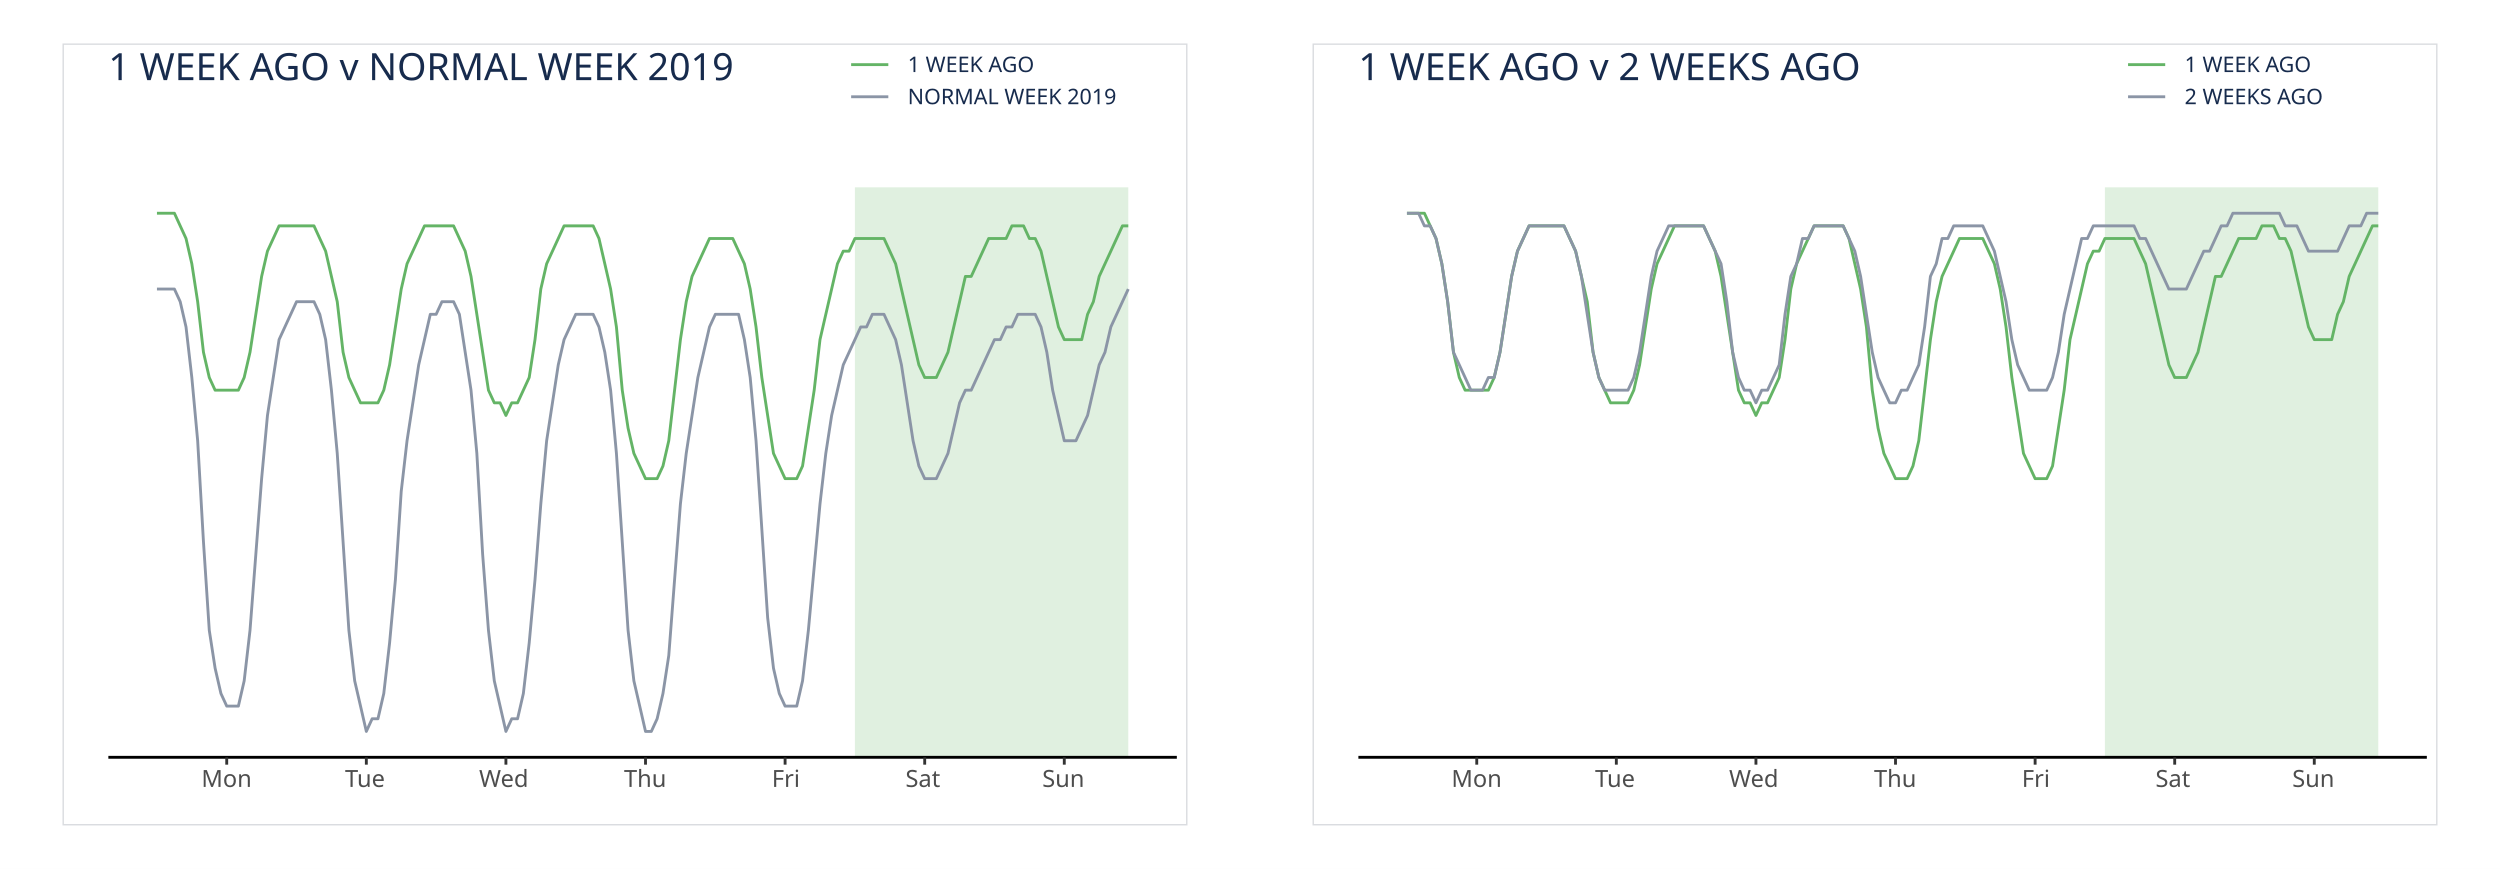
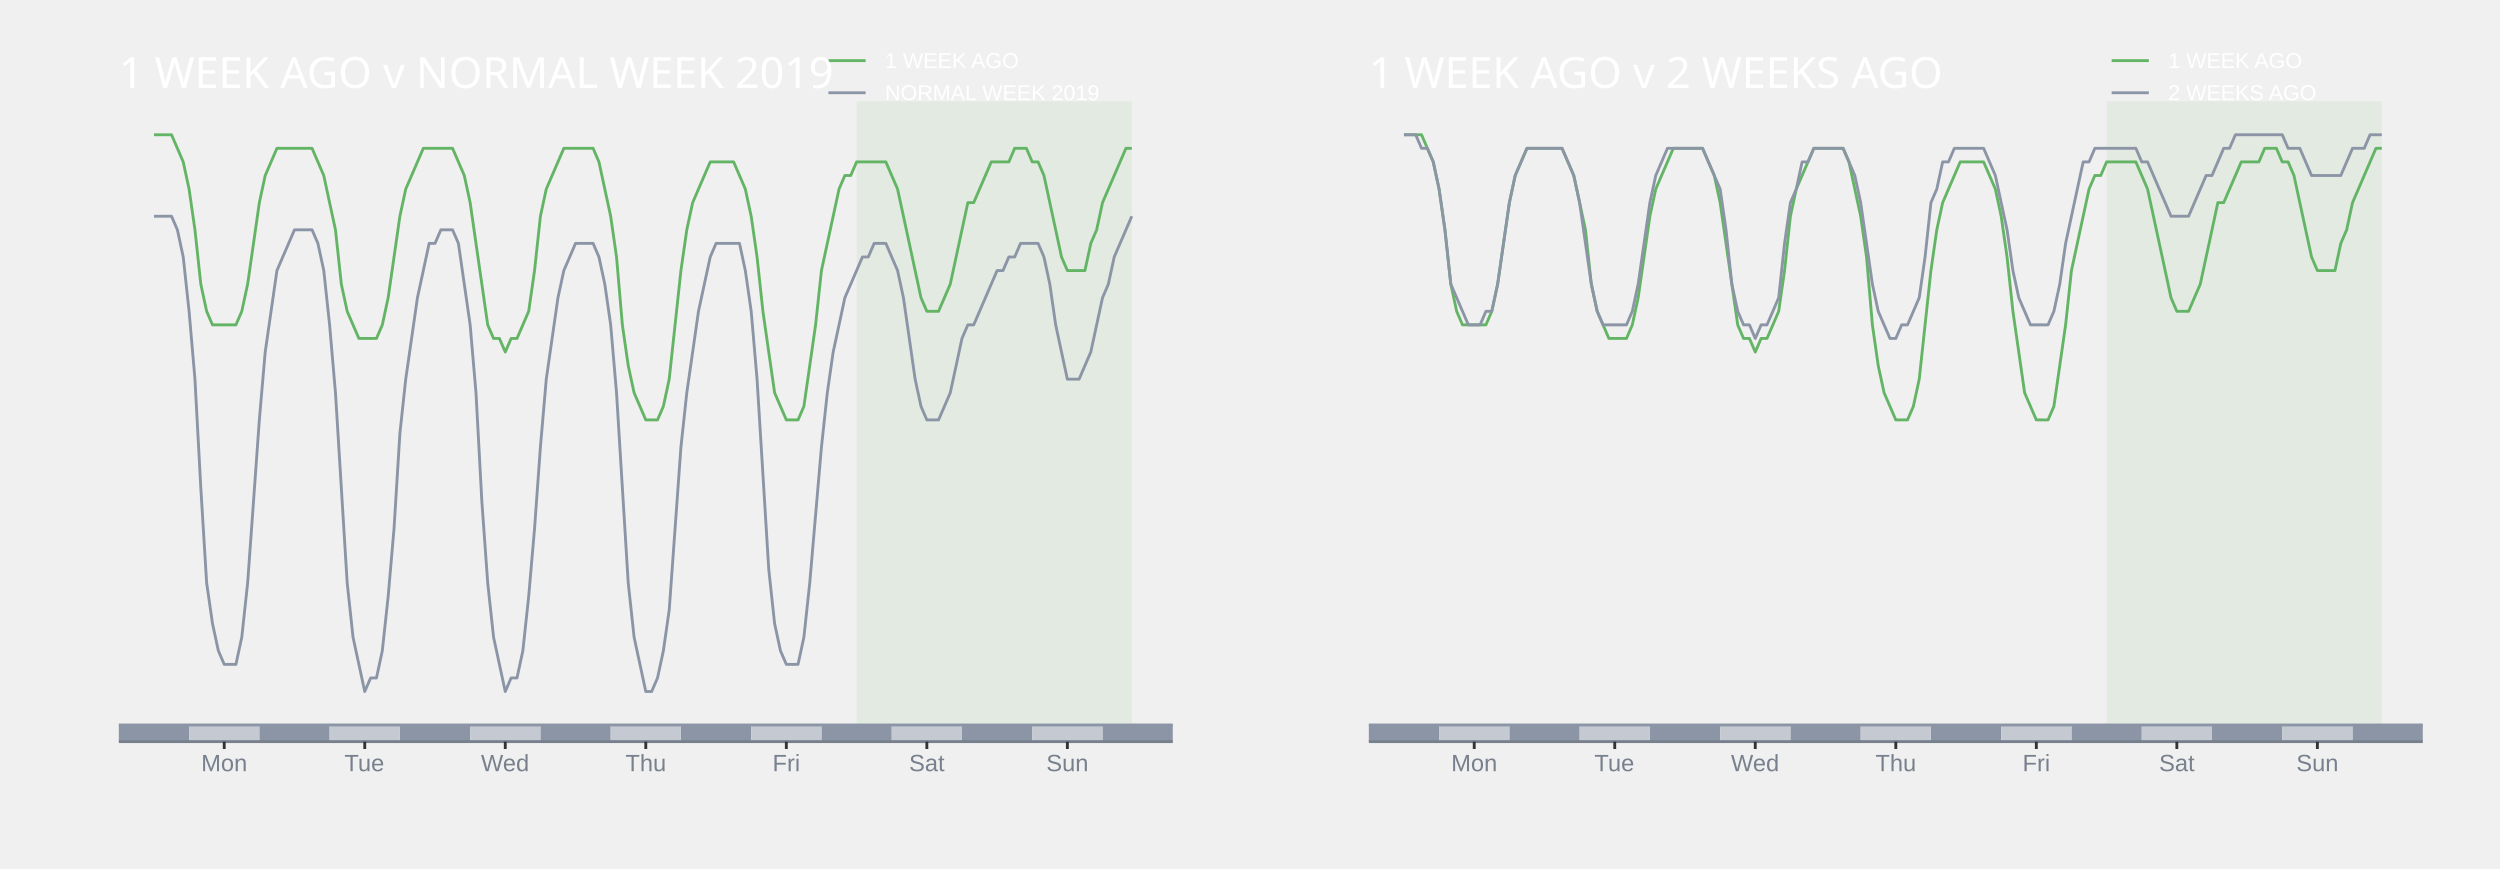
<svg xmlns="http://www.w3.org/2000/svg" viewBox="0 0 929.76 323.15">
  <defs>
    <style type="text/css">
    line, polyline, polygon, path, rect, circle {
      fill: none;
      stroke: #000000;
      stroke-linecap: round;
      stroke-linejoin: round;
      stroke-miterlimit: 10.00;
    }
  </style>
  </defs>
-   <rect width="100%" height="100%" style="stroke: none; fill: #FFFFFF;" />
+   <rect width="100%" height="100%" style="stroke: none; fill: none;" />
  <defs>
    <clipPath id="cpMjMuMjR8NDQxLjY0fDMwNi45OXwxNi4xNg==">
      <rect x="23.24" y="16.16" width="418.39" height="290.83" />
    </clipPath>
  </defs>
-   <rect x="23.24" y="16.16" width="418.39" height="290.83" style="stroke-width: 1.07; stroke: #DADCE0;" clip-path="url(#cpMjMuMjR8NDQxLjY0fDMwNi45OXwxNi4xNg==)" />
  <defs>
    <clipPath id="cpMC4wMHw5MjkuNzZ8MzIzLjE1fDAuMDA=">
      <rect x="0.00" y="0.00" width="929.76" height="323.15" />
    </clipPath>
  </defs>
  <defs>
-     <clipPath id="cpNDAuMzB8NDM3LjY3fDI4MS42NXw2OS42Ng==">
-       <rect x="40.30" y="69.66" width="397.37" height="211.99" />
+     <clipPath id="cpNDQuMTl8NDM2LjE2fDI3NS44MnwzNy42OQ==">
+       <rect x="44.19" y="37.69" width="391.97" height="238.13" />
    </clipPath>
  </defs>
-   <rect x="40.30" y="69.66" width="397.37" height="211.99" style="stroke-width: 1.07; stroke: none; fill: #FFFFFF;" clip-path="url(#cpNDAuMzB8NDM3LjY3fDI4MS42NXw2OS42Ng==)" />
-   <rect x="317.94" y="69.66" width="101.67" height="211.99" style="stroke-width: 1.07; stroke: none; stroke-linecap: square; stroke-linejoin: miter; fill: #E0F0E0;" clip-path="url(#cpNDAuMzB8NDM3LjY3fDI4MS42NXw2OS42Ng==)" />
-   <polyline points="58.37,79.30 60.53,79.30 62.69,79.30 64.86,79.30 67.02,84.00 69.18,88.70 71.34,98.10 73.51,112.20 75.67,131.00 77.83,140.40 80.00,145.11 82.16,145.11 84.32,145.11 86.49,145.11 88.65,145.11 90.81,140.40 92.98,131.00 95.14,116.90 97.30,102.80 99.47,93.40 101.63,88.70 103.79,84.00 105.95,84.00 108.12,84.00 110.28,84.00 112.44,84.00 114.61,84.00 116.77,84.00 118.93,88.70 121.10,93.40 123.26,102.80 125.42,112.20 127.59,131.00 129.75,140.40 131.91,145.11 134.08,149.81 136.24,149.81 138.40,149.81 140.56,149.81 142.73,145.11 144.89,135.70 147.05,121.60 149.22,107.50 151.38,98.10 153.54,93.40 155.71,88.70 157.87,84.00 160.03,84.00 162.20,84.00 164.36,84.00 166.52,84.00 168.69,84.00 170.85,88.70 173.01,93.40 175.17,102.80 177.34,116.90 179.50,131.00 181.66,145.11 183.83,149.81 185.99,149.81 188.15,154.51 190.32,149.81 192.48,149.81 194.64,145.11 196.81,140.40 198.97,126.30 201.13,107.50 203.30,98.10 205.46,93.40 207.62,88.70 209.78,84.00 211.95,84.00 214.11,84.00 216.27,84.00 218.44,84.00 220.60,84.00 222.76,88.70 224.93,98.10 227.09,107.50 229.25,121.60 231.42,145.11 233.58,159.21 235.74,168.61 237.91,173.31 240.07,178.01 242.23,178.01 244.39,178.01 246.56,173.31 248.72,163.91 250.88,145.11 253.05,126.30 255.21,112.20 257.37,102.80 259.54,98.10 261.70,93.40 263.86,88.70 266.03,88.70 268.19,88.70 270.35,88.70 272.52,88.70 274.68,93.40 276.84,98.10 279.00,107.50 281.17,121.60 283.33,140.40 285.49,154.51 287.66,168.61 289.82,173.31 291.98,178.01 294.15,178.01 296.31,178.01 298.47,173.31 300.64,159.21 302.80,145.11 304.96,126.30 307.12,116.90 309.29,107.50 311.45,98.10 313.61,93.40 315.78,93.40 317.94,88.70 320.10,88.70 322.27,88.70 324.43,88.70 326.59,88.70 328.76,88.70 330.92,93.40 333.08,98.10 335.25,107.50 337.41,116.90 339.57,126.30 341.73,135.70 343.90,140.40 346.06,140.40 348.22,140.40 350.39,135.70 352.55,131.00 354.71,121.60 356.88,112.20 359.04,102.80 361.20,102.80 363.37,98.10 365.53,93.40 367.69,88.70 369.86,88.70 372.02,88.70 374.18,88.70 376.34,84.00 378.51,84.00 380.67,84.00 382.83,88.70 385.00,88.70 387.16,93.40 389.32,102.80 391.49,112.20 393.65,121.60 395.81,126.30 397.98,126.30 400.14,126.30 402.30,126.30 404.47,116.90 406.63,112.20 408.79,102.80 410.95,98.10 413.12,93.40 415.28,88.70 417.44,84.00 419.61,84.00 " style="stroke-width: 1.07; stroke: #64B466; stroke-linecap: butt;" clip-path="url(#cpNDAuMzB8NDM3LjY3fDI4MS42NXw2OS42Ng==)" />
-   <polyline points="58.37,107.50 60.53,107.50 62.69,107.50 64.86,107.50 67.02,112.20 69.18,121.60 71.34,140.40 73.51,163.91 75.67,201.51 77.83,234.41 80.00,248.51 82.16,257.91 84.32,262.61 86.49,262.61 88.65,262.61 90.81,253.21 92.98,234.41 95.14,206.21 97.30,178.01 99.47,154.51 101.63,140.40 103.79,126.30 105.95,121.60 108.12,116.90 110.28,112.20 112.44,112.20 114.61,112.20 116.77,112.20 118.93,116.90 121.10,126.30 123.26,145.11 125.42,168.61 127.59,201.51 129.75,234.41 131.91,253.21 134.08,262.61 136.24,272.02 138.40,267.31 140.56,267.31 142.73,257.91 144.89,239.11 147.05,215.61 149.22,182.71 151.38,163.91 153.54,149.81 155.71,135.70 157.87,126.30 160.03,116.90 162.20,116.90 164.36,112.20 166.52,112.20 168.69,112.20 170.85,116.90 173.01,131.00 175.17,145.11 177.34,168.61 179.50,206.21 181.66,234.41 183.83,253.21 185.99,262.61 188.15,272.02 190.32,267.31 192.48,267.31 194.64,257.91 196.81,239.11 198.97,215.61 201.13,187.41 203.30,163.91 205.46,149.81 207.62,135.70 209.78,126.30 211.95,121.60 214.11,116.90 216.27,116.90 218.44,116.90 220.60,116.90 222.76,121.60 224.93,131.00 227.09,145.11 229.25,168.61 231.42,201.51 233.58,234.41 235.74,253.21 237.91,262.61 240.07,272.02 242.23,272.02 244.39,267.31 246.56,257.91 248.72,243.81 250.88,215.61 253.05,187.41 255.21,168.61 257.37,154.51 259.54,140.40 261.70,131.00 263.86,121.60 266.03,116.90 268.19,116.90 270.35,116.90 272.52,116.90 274.68,116.90 276.84,126.30 279.00,140.40 281.17,163.91 283.33,196.81 285.49,229.71 287.66,248.51 289.82,257.91 291.98,262.61 294.15,262.61 296.31,262.61 298.47,253.21 300.64,234.41 302.80,210.91 304.96,187.41 307.12,168.61 309.29,154.51 311.45,145.11 313.61,135.70 315.78,131.00 317.94,126.30 320.10,121.60 322.27,121.60 324.43,116.90 326.59,116.90 328.76,116.90 330.92,121.60 333.08,126.30 335.25,135.70 337.41,149.81 339.57,163.91 341.73,173.31 343.90,178.01 346.06,178.01 348.22,178.01 350.39,173.31 352.55,168.61 354.71,159.21 356.88,149.81 359.04,145.11 361.20,145.11 363.37,140.40 365.53,135.70 367.69,131.00 369.86,126.30 372.02,126.30 374.18,121.60 376.34,121.60 378.51,116.90 380.67,116.90 382.83,116.90 385.00,116.90 387.16,121.60 389.32,131.00 391.49,145.11 393.65,154.51 395.81,163.91 397.98,163.91 400.14,163.91 402.30,159.21 404.47,154.51 406.63,145.11 408.79,135.70 410.95,131.00 413.12,121.60 415.28,116.90 417.44,112.20 419.61,107.50 " style="stroke-width: 1.07; stroke: #8B95A6; stroke-linecap: butt;" clip-path="url(#cpNDAuMzB8NDM3LjY3fDI4MS42NXw2OS42Ng==)" />
+   <rect x="318.57" y="37.69" width="102.35" height="238.13" style="stroke-width: 1.07; stroke: none; stroke-linecap: square; stroke-linejoin: miter; fill: #64B466; fill-opacity: 0.10;" clip-path="url(#cpNDQuMTl8NDM2LjE2fDI3NS44MnwzNy42OQ==)" />
+   <rect x="44.19" y="269.61" width="26.13" height="6.21" style="stroke-width: 1.07; stroke: none; stroke-linecap: square; stroke-linejoin: miter; fill: #8B95A6;" clip-path="url(#cpNDQuMTl8NDM2LjE2fDI3NS44MnwzNy42OQ==)" />
+   <rect x="96.45" y="269.61" width="26.13" height="6.21" style="stroke-width: 1.07; stroke: none; stroke-linecap: square; stroke-linejoin: miter; fill: #8B95A6;" clip-path="url(#cpNDQuMTl8NDM2LjE2fDI3NS44MnwzNy42OQ==)" />
+   <rect x="148.72" y="269.61" width="26.13" height="6.21" style="stroke-width: 1.07; stroke: none; stroke-linecap: square; stroke-linejoin: miter; fill: #8B95A6;" clip-path="url(#cpNDQuMTl8NDM2LjE2fDI3NS44MnwzNy42OQ==)" />
+   <rect x="200.98" y="269.61" width="26.13" height="6.21" style="stroke-width: 1.07; stroke: none; stroke-linecap: square; stroke-linejoin: miter; fill: #8B95A6;" clip-path="url(#cpNDQuMTl8NDM2LjE2fDI3NS44MnwzNy42OQ==)" />
+   <rect x="253.24" y="269.61" width="26.13" height="6.21" style="stroke-width: 1.07; stroke: none; stroke-linecap: square; stroke-linejoin: miter; fill: #8B95A6;" clip-path="url(#cpNDQuMTl8NDM2LjE2fDI3NS44MnwzNy42OQ==)" />
+   <rect x="305.50" y="269.61" width="26.13" height="6.21" style="stroke-width: 1.07; stroke: none; stroke-linecap: square; stroke-linejoin: miter; fill: #8B95A6;" clip-path="url(#cpNDQuMTl8NDM2LjE2fDI3NS44MnwzNy42OQ==)" />
+   <rect x="357.76" y="269.61" width="26.13" height="6.21" style="stroke-width: 1.07; stroke: none; stroke-linecap: square; stroke-linejoin: miter; fill: #8B95A6;" clip-path="url(#cpNDQuMTl8NDM2LjE2fDI3NS44MnwzNy42OQ==)" />
+   <rect x="410.03" y="269.61" width="26.13" height="6.21" style="stroke-width: 1.07; stroke: none; stroke-linecap: square; stroke-linejoin: miter; fill: #8B95A6;" clip-path="url(#cpNDQuMTl8NDM2LjE2fDI3NS44MnwzNy42OQ==)" />
+   <rect x="70.32" y="269.61" width="26.13" height="6.21" style="stroke-width: 1.07; stroke: none; stroke-linecap: square; stroke-linejoin: miter; fill: #C5CAD2;" clip-path="url(#cpNDQuMTl8NDM2LjE2fDI3NS44MnwzNy42OQ==)" />
+   <rect x="122.58" y="269.61" width="26.13" height="6.21" style="stroke-width: 1.07; stroke: none; stroke-linecap: square; stroke-linejoin: miter; fill: #C5CAD2;" clip-path="url(#cpNDQuMTl8NDM2LjE2fDI3NS44MnwzNy42OQ==)" />
+   <rect x="174.85" y="269.61" width="26.13" height="6.21" style="stroke-width: 1.07; stroke: none; stroke-linecap: square; stroke-linejoin: miter; fill: #C5CAD2;" clip-path="url(#cpNDQuMTl8NDM2LjE2fDI3NS44MnwzNy42OQ==)" />
+   <rect x="227.11" y="269.61" width="26.13" height="6.21" style="stroke-width: 1.07; stroke: none; stroke-linecap: square; stroke-linejoin: miter; fill: #C5CAD2;" clip-path="url(#cpNDQuMTl8NDM2LjE2fDI3NS44MnwzNy42OQ==)" />
+   <rect x="279.37" y="269.61" width="26.13" height="6.21" style="stroke-width: 1.07; stroke: none; stroke-linecap: square; stroke-linejoin: miter; fill: #C5CAD2;" clip-path="url(#cpNDQuMTl8NDM2LjE2fDI3NS44MnwzNy42OQ==)" />
+   <rect x="331.63" y="269.61" width="26.13" height="6.21" style="stroke-width: 1.07; stroke: none; stroke-linecap: square; stroke-linejoin: miter; fill: #C5CAD2;" clip-path="url(#cpNDQuMTl8NDM2LjE2fDI3NS44MnwzNy42OQ==)" />
+   <rect x="383.90" y="269.61" width="26.13" height="6.21" style="stroke-width: 1.07; stroke: none; stroke-linecap: square; stroke-linejoin: miter; fill: #C5CAD2;" clip-path="url(#cpNDQuMTl8NDM2LjE2fDI3NS44MnwzNy42OQ==)" />
+   <line x1="44.19" y1="269.61" x2="436.16" y2="269.61" style="stroke-width: 1.07; stroke: #8B95A6; stroke-linecap: butt;" clip-path="url(#cpNDQuMTl8NDM2LjE2fDI3NS44MnwzNy42OQ==)" />
+   <polyline points="57.26,50.11 59.43,50.11 61.61,50.11 63.79,50.11 65.97,55.16 68.14,60.22 70.32,70.32 72.50,85.47 74.68,105.67 76.85,115.77 79.03,120.82 81.21,120.82 83.39,120.82 85.57,120.82 87.74,120.82 89.92,115.77 92.10,105.67 94.28,90.52 96.45,75.37 98.63,65.27 100.81,60.22 102.99,55.16 105.16,55.16 107.34,55.16 109.52,55.16 111.70,55.16 113.87,55.16 116.05,55.16 118.23,60.22 120.41,65.27 122.58,75.37 124.76,85.47 126.94,105.67 129.12,115.77 131.29,120.82 133.47,125.87 135.65,125.87 137.83,125.87 140.01,125.87 142.18,120.82 144.36,110.72 146.54,95.57 148.72,80.42 150.89,70.32 153.07,65.27 155.25,60.22 157.43,55.16 159.60,55.16 161.78,55.16 163.96,55.16 166.14,55.16 168.31,55.16 170.49,60.22 172.67,65.27 174.85,75.37 177.02,90.52 179.20,105.67 181.38,120.82 183.56,125.87 185.73,125.87 187.91,130.92 190.09,125.87 192.27,125.87 194.45,120.82 196.62,115.77 198.80,100.62 200.98,80.42 203.16,70.32 205.33,65.27 207.51,60.22 209.69,55.16 211.87,55.16 214.04,55.16 216.22,55.16 218.40,55.16 220.58,55.16 222.75,60.22 224.93,70.32 227.11,80.42 229.29,95.57 231.46,120.82 233.64,135.97 235.82,146.07 238.00,151.12 240.17,156.17 242.35,156.17 244.53,156.17 246.71,151.12 248.88,141.02 251.06,120.82 253.24,100.62 255.42,85.47 257.60,75.37 259.77,70.32 261.95,65.27 264.13,60.22 266.31,60.22 268.48,60.22 270.66,60.22 272.84,60.22 275.02,65.27 277.19,70.32 279.37,80.42 281.55,95.57 283.73,115.77 285.90,130.92 288.08,146.07 290.26,151.12 292.44,156.17 294.61,156.17 296.79,156.17 298.97,151.12 301.15,135.97 303.32,120.82 305.50,100.62 307.68,90.52 309.86,80.42 312.04,70.32 314.21,65.27 316.39,65.27 318.57,60.22 320.75,60.22 322.92,60.22 325.10,60.22 327.28,60.22 329.46,60.22 331.63,65.27 333.81,70.32 335.99,80.42 338.17,90.52 340.34,100.62 342.52,110.72 344.70,115.77 346.88,115.77 349.05,115.77 351.23,110.72 353.41,105.67 355.59,95.57 357.76,85.47 359.94,75.37 362.12,75.37 364.30,70.32 366.48,65.27 368.65,60.22 370.83,60.22 373.01,60.22 375.19,60.22 377.36,55.16 379.54,55.16 381.72,55.16 383.90,60.22 386.07,60.22 388.25,65.27 390.43,75.37 392.61,85.47 394.78,95.57 396.96,100.62 399.14,100.62 401.32,100.62 403.49,100.62 405.67,90.52 407.85,85.47 410.03,75.37 412.20,70.32 414.38,65.27 416.56,60.22 418.74,55.16 420.92,55.16 " style="stroke-width: 1.07; stroke: #64B466; stroke-linecap: butt;" clip-path="url(#cpNDQuMTl8NDM2LjE2fDI3NS44MnwzNy42OQ==)" />
+   <polyline points="57.26,80.42 59.43,80.42 61.61,80.42 63.79,80.42 65.97,85.47 68.14,95.57 70.32,115.77 72.50,141.02 74.68,181.43 76.85,216.78 79.03,231.93 81.21,242.03 83.39,247.08 85.57,247.08 87.74,247.08 89.92,236.98 92.10,216.78 94.28,186.48 96.45,156.17 98.63,130.92 100.81,115.77 102.99,100.62 105.16,95.57 107.34,90.52 109.52,85.47 111.70,85.47 113.87,85.47 116.05,85.47 118.23,90.52 120.41,100.62 122.58,120.82 124.76,146.07 126.94,181.43 129.12,216.78 131.29,236.98 133.47,247.08 135.65,257.18 137.83,252.13 140.01,252.13 142.18,242.03 144.36,221.83 146.54,196.58 148.72,161.22 150.89,141.02 153.07,125.87 155.25,110.72 157.43,100.62 159.60,90.52 161.78,90.52 163.96,85.47 166.14,85.47 168.31,85.47 170.49,90.52 172.67,105.67 174.85,120.82 177.02,146.07 179.20,186.48 181.38,216.78 183.56,236.98 185.73,247.08 187.91,257.18 190.09,252.13 192.27,252.13 194.45,242.03 196.62,221.83 198.80,196.58 200.98,166.27 203.16,141.02 205.33,125.87 207.51,110.72 209.69,100.62 211.87,95.57 214.04,90.52 216.22,90.52 218.40,90.52 220.58,90.52 222.75,95.57 224.93,105.67 227.11,120.82 229.29,146.07 231.46,181.43 233.64,216.78 235.82,236.98 238.00,247.08 240.17,257.18 242.35,257.18 244.53,252.13 246.71,242.03 248.88,226.88 251.06,196.58 253.24,166.27 255.42,146.07 257.60,130.92 259.77,115.77 261.95,105.67 264.13,95.57 266.31,90.52 268.48,90.52 270.66,90.52 272.84,90.52 275.02,90.52 277.19,100.62 279.37,115.77 281.55,141.02 283.73,176.38 285.90,211.73 288.08,231.93 290.26,242.03 292.44,247.08 294.61,247.08 296.79,247.08 298.97,236.98 301.15,216.78 303.32,191.53 305.50,166.27 307.68,146.07 309.86,130.92 312.04,120.82 314.21,110.72 316.39,105.67 318.57,100.62 320.75,95.57 322.92,95.57 325.10,90.52 327.28,90.52 329.46,90.52 331.63,95.57 333.81,100.62 335.99,110.72 338.17,125.87 340.34,141.02 342.52,151.12 344.70,156.17 346.88,156.17 349.05,156.17 351.23,151.12 353.41,146.07 355.59,135.97 357.76,125.87 359.94,120.82 362.12,120.82 364.30,115.77 366.48,110.72 368.65,105.67 370.83,100.62 373.01,100.62 375.19,95.57 377.36,95.57 379.54,90.52 381.72,90.52 383.90,90.52 386.07,90.52 388.25,95.57 390.43,105.67 392.61,120.82 394.78,130.92 396.96,141.02 399.14,141.02 401.32,141.02 403.49,135.97 405.67,130.92 407.85,120.82 410.03,110.72 412.20,105.67 414.38,95.57 416.56,90.52 418.74,85.47 420.92,80.42 " style="stroke-width: 1.07; stroke: #8B95A6; stroke-linecap: butt;" clip-path="url(#cpNDQuMTl8NDM2LjE2fDI3NS44MnwzNy42OQ==)" />
  <defs>
    <clipPath id="cpMC4wMHw5MjkuNzZ8MzIzLjE1fDAuMDA=">
      <rect x="0.00" y="0.00" width="929.76" height="323.15" />
    </clipPath>
  </defs>
-   <polyline points="40.30,281.65 437.67,281.65 " style="stroke-width: 1.07; stroke-linecap: butt;" clip-path="url(#cpMC4wMHw5MjkuNzZ8MzIzLjE1fDAuMDA=)" />
-   <polyline points="84.32,284.39 84.32,281.65 " style="stroke-width: 1.07; stroke: #333333; stroke-linecap: butt;" clip-path="url(#cpMC4wMHw5MjkuNzZ8MzIzLjE1fDAuMDA=)" />
-   <polyline points="136.24,284.39 136.24,281.65 " style="stroke-width: 1.07; stroke: #333333; stroke-linecap: butt;" clip-path="url(#cpMC4wMHw5MjkuNzZ8MzIzLjE1fDAuMDA=)" />
-   <polyline points="188.15,284.39 188.15,281.65 " style="stroke-width: 1.07; stroke: #333333; stroke-linecap: butt;" clip-path="url(#cpMC4wMHw5MjkuNzZ8MzIzLjE1fDAuMDA=)" />
-   <polyline points="240.07,284.39 240.07,281.65 " style="stroke-width: 1.07; stroke: #333333; stroke-linecap: butt;" clip-path="url(#cpMC4wMHw5MjkuNzZ8MzIzLjE1fDAuMDA=)" />
-   <polyline points="291.98,284.39 291.98,281.65 " style="stroke-width: 1.07; stroke: #333333; stroke-linecap: butt;" clip-path="url(#cpMC4wMHw5MjkuNzZ8MzIzLjE1fDAuMDA=)" />
-   <polyline points="343.90,284.39 343.90,281.65 " style="stroke-width: 1.07; stroke: #333333; stroke-linecap: butt;" clip-path="url(#cpMC4wMHw5MjkuNzZ8MzIzLjE1fDAuMDA=)" />
-   <polyline points="395.81,284.39 395.81,281.65 " style="stroke-width: 1.07; stroke: #333333; stroke-linecap: butt;" clip-path="url(#cpMC4wMHw5MjkuNzZ8MzIzLjE1fDAuMDA=)" />
+   <polyline points="44.19,275.82 436.16,275.82 " style="stroke-width: 1.07; stroke: #77808C; stroke-linecap: butt;" clip-path="url(#cpMC4wMHw5MjkuNzZ8MzIzLjE1fDAuMDA=)" />
+   <polyline points="83.39,278.56 83.39,275.82 " style="stroke-width: 1.07; stroke: #333333; stroke-linecap: butt;" clip-path="url(#cpMC4wMHw5MjkuNzZ8MzIzLjE1fDAuMDA=)" />
+   <polyline points="135.65,278.56 135.65,275.82 " style="stroke-width: 1.07; stroke: #333333; stroke-linecap: butt;" clip-path="url(#cpMC4wMHw5MjkuNzZ8MzIzLjE1fDAuMDA=)" />
+   <polyline points="187.91,278.56 187.91,275.82 " style="stroke-width: 1.07; stroke: #333333; stroke-linecap: butt;" clip-path="url(#cpMC4wMHw5MjkuNzZ8MzIzLjE1fDAuMDA=)" />
+   <polyline points="240.17,278.56 240.17,275.82 " style="stroke-width: 1.07; stroke: #333333; stroke-linecap: butt;" clip-path="url(#cpMC4wMHw5MjkuNzZ8MzIzLjE1fDAuMDA=)" />
+   <polyline points="292.44,278.56 292.44,275.82 " style="stroke-width: 1.07; stroke: #333333; stroke-linecap: butt;" clip-path="url(#cpMC4wMHw5MjkuNzZ8MzIzLjE1fDAuMDA=)" />
+   <polyline points="344.70,278.56 344.70,275.82 " style="stroke-width: 1.07; stroke: #333333; stroke-linecap: butt;" clip-path="url(#cpMC4wMHw5MjkuNzZ8MzIzLjE1fDAuMDA=)" />
+   <polyline points="396.96,278.56 396.96,275.82 " style="stroke-width: 1.07; stroke: #333333; stroke-linecap: butt;" clip-path="url(#cpMC4wMHw5MjkuNzZ8MzIzLjE1fDAuMDA=)" />
  <g clip-path="url(#cpMC4wMHw5MjkuNzZ8MzIzLjE1fDAuMDA=)">
-     <text x="74.90" y="292.67" style="font-size: 8.80px; fill: #4D4D4D; font-family: Poppins;" textLength="18.84px" lengthAdjust="spacingAndGlyphs">Mon</text>
+     <text x="74.83" y="286.81" style="font-size: 8.80px; fill: #77808C; font-family: Arimo;" textLength="17.12px" lengthAdjust="spacingAndGlyphs">Mon</text>
  </g>
  <g clip-path="url(#cpMC4wMHw5MjkuNzZ8MzIzLjE1fDAuMDA=)">
-     <text x="128.31" y="292.67" style="font-size: 8.80px; fill: #4D4D4D; font-family: Poppins;" textLength="15.85px" lengthAdjust="spacingAndGlyphs">Tue</text>
+     <text x="128.07" y="286.81" style="font-size: 8.80px; fill: #77808C; font-family: Arimo;" textLength="15.16px" lengthAdjust="spacingAndGlyphs">Tue</text>
  </g>
  <g clip-path="url(#cpMC4wMHw5MjkuNzZ8MzIzLjE1fDAuMDA=)">
-     <text x="178.16" y="292.67" style="font-size: 8.80px; fill: #4D4D4D; font-family: Poppins;" textLength="19.99px" lengthAdjust="spacingAndGlyphs">Wed</text>
+     <text x="178.87" y="286.81" style="font-size: 8.80px; fill: #77808C; font-family: Arimo;" textLength="18.09px" lengthAdjust="spacingAndGlyphs">Wed</text>
  </g>
  <g clip-path="url(#cpMC4wMHw5MjkuNzZ8MzIzLjE1fDAuMDA=)">
-     <text x="232.06" y="292.67" style="font-size: 8.80px; fill: #4D4D4D; font-family: Poppins;" textLength="16.02px" lengthAdjust="spacingAndGlyphs">Thu</text>
+     <text x="232.59" y="286.81" style="font-size: 8.80px; fill: #77808C; font-family: Arimo;" textLength="15.16px" lengthAdjust="spacingAndGlyphs">Thu</text>
  </g>
  <g clip-path="url(#cpMC4wMHw5MjkuNzZ8MzIzLjE1fDAuMDA=)">
-     <text x="287.04" y="292.67" style="font-size: 8.80px; fill: #4D4D4D; font-family: Poppins;" textLength="9.88px" lengthAdjust="spacingAndGlyphs">Fri</text>
+     <text x="287.31" y="286.81" style="font-size: 8.80px; fill: #77808C; font-family: Arimo;" textLength="10.26px" lengthAdjust="spacingAndGlyphs">Fri</text>
  </g>
  <g clip-path="url(#cpMC4wMHw5MjkuNzZ8MzIzLjE1fDAuMDA=)">
-     <text x="336.74" y="292.67" style="font-size: 8.80px; fill: #4D4D4D; font-family: Poppins;" textLength="14.32px" lengthAdjust="spacingAndGlyphs">Sat</text>
+     <text x="338.09" y="286.81" style="font-size: 8.80px; fill: #77808C; font-family: Arimo;" textLength="13.21px" lengthAdjust="spacingAndGlyphs">Sat</text>
  </g>
  <g clip-path="url(#cpMC4wMHw5MjkuNzZ8MzIzLjE1fDAuMDA=)">
-     <text x="387.60" y="292.67" style="font-size: 8.80px; fill: #4D4D4D; font-family: Poppins;" textLength="16.43px" lengthAdjust="spacingAndGlyphs">Sun</text>
+     <text x="389.13" y="286.81" style="font-size: 8.80px; fill: #77808C; font-family: Arimo;" textLength="15.66px" lengthAdjust="spacingAndGlyphs">Sun</text>
  </g>
-   <line x1="316.54" y1="24.03" x2="330.37" y2="24.03" style="stroke-width: 1.07; stroke: #64B466; stroke-linecap: butt;" clip-path="url(#cpMC4wMHw5MjkuNzZ8MzIzLjE1fDAuMDA=)" />
-   <line x1="316.54" y1="35.98" x2="330.37" y2="35.98" style="stroke-width: 1.07; stroke: #8B95A6; stroke-linecap: butt;" clip-path="url(#cpMC4wMHw5MjkuNzZ8MzIzLjE1fDAuMDA=)" />
+   <line x1="308.10" y1="22.55" x2="321.93" y2="22.55" style="stroke-width: 1.07; stroke: #64B466; stroke-linecap: butt;" clip-path="url(#cpMC4wMHw5MjkuNzZ8MzIzLjE1fDAuMDA=)" />
+   <line x1="308.10" y1="34.50" x2="321.93" y2="34.50" style="stroke-width: 1.07; stroke: #8B95A6; stroke-linecap: butt;" clip-path="url(#cpMC4wMHw5MjkuNzZ8MzIzLjE1fDAuMDA=)" />
  <g clip-path="url(#cpMC4wMHw5MjkuNzZ8MzIzLjE1fDAuMDA=)">
-     <text x="337.58" y="26.80" style="font-size: 8.00px; fill: #172B4D; font-family: Poppins;" textLength="45.54px" lengthAdjust="spacingAndGlyphs">1 WEEK AGO</text>
+     <text x="329.13" y="25.30" style="font-size: 8.00px; fill: #FFFFFF; font-family: Arimo;" textLength="50.23px" lengthAdjust="spacingAndGlyphs">1 WEEK AGO</text>
  </g>
  <g clip-path="url(#cpMC4wMHw5MjkuNzZ8MzIzLjE1fDAuMDA=)">
-     <text x="337.58" y="38.75" style="font-size: 8.00px; fill: #172B4D; font-family: Poppins;" textLength="74.82px" lengthAdjust="spacingAndGlyphs">NORMAL WEEK 2019</text>
+     <text x="329.13" y="37.25" style="font-size: 8.00px; fill: #FFFFFF; font-family: Arimo;" textLength="80.03px" lengthAdjust="spacingAndGlyphs">NORMAL WEEK 2019</text>
  </g>
  <g clip-path="url(#cpMC4wMHw5MjkuNzZ8MzIzLjE1fDAuMDA=)">
-     <text x="40.30" y="29.81" style="font-size: 14.00px; fill: #172B4D; font-family: Poppins;" textLength="225.96px" lengthAdjust="spacingAndGlyphs">1 WEEK AGO v NORMAL WEEK 2019</text>
+     <text x="44.19" y="32.71" style="font-size: 16.00px; fill: #FFFFFF; font-family: Poppins;" textLength="258.24px" lengthAdjust="spacingAndGlyphs">1 WEEK AGO v NORMAL WEEK 2019</text>
  </g>
  <defs>
    <clipPath id="cpNDg4LjEzfDkwNi41MnwzMDYuOTl8MTYuMTY=">
      <rect x="488.13" y="16.16" width="418.39" height="290.83" />
    </clipPath>
  </defs>
-   <rect x="488.13" y="16.16" width="418.39" height="290.83" style="stroke-width: 1.07; stroke: #DADCE0;" clip-path="url(#cpNDg4LjEzfDkwNi41MnwzMDYuOTl8MTYuMTY=)" />
  <defs>
    <clipPath id="cpMC4wMHw5MjkuNzZ8MzIzLjE1fDAuMDA=">
      <rect x="0.00" y="0.00" width="929.76" height="323.15" />
    </clipPath>
  </defs>
  <defs>
-     <clipPath id="cpNTA1LjE5fDkwMi41NXwyODEuNjV8NjkuNjY=">
-       <rect x="505.19" y="69.66" width="397.37" height="211.99" />
+     <clipPath id="cpNTA5LjA3fDkwMS4wNHwyNzUuODJ8MzcuNjk=">
+       <rect x="509.07" y="37.69" width="391.97" height="238.13" />
    </clipPath>
  </defs>
-   <rect x="505.19" y="69.66" width="397.37" height="211.99" style="stroke-width: 1.07; stroke: none; fill: #FFFFFF;" clip-path="url(#cpNTA1LjE5fDkwMi41NXwyODEuNjV8NjkuNjY=)" />
-   <rect x="782.82" y="69.66" width="101.67" height="211.99" style="stroke-width: 1.07; stroke: none; stroke-linecap: square; stroke-linejoin: miter; fill: #E0F0E0;" clip-path="url(#cpNTA1LjE5fDkwMi41NXwyODEuNjV8NjkuNjY=)" />
-   <polyline points="523.25,79.30 525.41,79.30 527.57,79.30 529.74,79.30 531.90,84.00 534.06,88.70 536.23,98.10 538.39,112.20 540.55,131.00 542.72,140.40 544.88,145.11 547.04,145.11 549.21,145.11 551.37,145.11 553.53,145.11 555.69,140.40 557.86,131.00 560.02,116.90 562.18,102.80 564.35,93.40 566.51,88.70 568.67,84.00 570.84,84.00 573.00,84.00 575.16,84.00 577.33,84.00 579.49,84.00 581.65,84.00 583.82,88.70 585.98,93.40 588.14,102.80 590.30,112.20 592.47,131.00 594.63,140.40 596.79,145.11 598.96,149.81 601.12,149.81 603.28,149.81 605.45,149.81 607.61,145.11 609.77,135.70 611.94,121.60 614.10,107.50 616.26,98.10 618.43,93.40 620.59,88.70 622.75,84.00 624.91,84.00 627.08,84.00 629.24,84.00 631.40,84.00 633.57,84.00 635.73,88.70 637.89,93.40 640.06,102.80 642.22,116.90 644.38,131.00 646.55,145.11 648.71,149.81 650.87,149.81 653.04,154.51 655.20,149.81 657.36,149.81 659.52,145.11 661.69,140.40 663.85,126.30 666.01,107.50 668.18,98.10 670.34,93.40 672.50,88.70 674.67,84.00 676.83,84.00 678.99,84.00 681.16,84.00 683.32,84.00 685.48,84.00 687.65,88.70 689.81,98.10 691.97,107.50 694.13,121.60 696.30,145.11 698.46,159.21 700.62,168.61 702.79,173.31 704.95,178.01 707.11,178.01 709.28,178.01 711.44,173.31 713.60,163.91 715.77,145.11 717.93,126.30 720.09,112.20 722.26,102.80 724.42,98.10 726.58,93.40 728.74,88.70 730.91,88.70 733.07,88.70 735.23,88.70 737.40,88.70 739.56,93.40 741.72,98.10 743.89,107.50 746.05,121.60 748.21,140.40 750.38,154.51 752.54,168.61 754.70,173.31 756.87,178.01 759.03,178.01 761.19,178.01 763.35,173.31 765.52,159.21 767.68,145.11 769.84,126.30 772.01,116.90 774.17,107.50 776.33,98.10 778.50,93.40 780.66,93.40 782.82,88.70 784.99,88.70 787.15,88.70 789.31,88.70 791.47,88.70 793.64,88.70 795.80,93.40 797.96,98.10 800.13,107.50 802.29,116.90 804.45,126.30 806.62,135.70 808.78,140.40 810.94,140.40 813.11,140.40 815.27,135.70 817.43,131.00 819.60,121.60 821.76,112.20 823.92,102.80 826.08,102.80 828.25,98.10 830.41,93.40 832.57,88.70 834.74,88.70 836.90,88.70 839.06,88.70 841.23,84.00 843.39,84.00 845.55,84.00 847.72,88.70 849.88,88.70 852.04,93.40 854.21,102.80 856.37,112.20 858.53,121.60 860.69,126.30 862.86,126.30 865.02,126.30 867.18,126.30 869.35,116.90 871.51,112.20 873.67,102.80 875.84,98.10 878.00,93.40 880.16,88.70 882.33,84.00 884.49,84.00 " style="stroke-width: 1.07; stroke: #64B466; stroke-linecap: butt;" clip-path="url(#cpNTA1LjE5fDkwMi41NXwyODEuNjV8NjkuNjY=)" />
-   <polyline points="523.25,79.30 525.41,79.30 527.57,79.30 529.74,84.00 531.90,84.00 534.06,88.70 536.23,98.10 538.39,112.20 540.55,131.00 542.72,135.70 544.88,140.40 547.04,145.11 549.21,145.11 551.37,145.11 553.53,140.40 555.69,140.40 557.86,131.00 560.02,116.90 562.18,102.80 564.35,93.40 566.51,88.70 568.67,84.00 570.84,84.00 573.00,84.00 575.16,84.00 577.33,84.00 579.49,84.00 581.65,84.00 583.82,88.70 585.98,93.40 588.14,102.80 590.30,116.90 592.47,131.00 594.63,140.40 596.79,145.11 598.96,145.11 601.12,145.11 603.28,145.11 605.45,145.11 607.61,140.40 609.77,131.00 611.94,116.90 614.10,102.80 616.26,93.40 618.43,88.70 620.59,84.00 622.75,84.00 624.91,84.00 627.08,84.00 629.24,84.00 631.40,84.00 633.57,84.00 635.73,88.70 637.89,93.40 640.06,98.10 642.22,112.20 644.38,131.00 646.55,140.40 648.71,145.11 650.87,145.11 653.04,149.81 655.20,145.11 657.36,145.11 659.52,140.40 661.69,135.70 663.85,116.90 666.01,102.80 668.18,98.10 670.34,88.70 672.50,88.70 674.67,84.00 676.83,84.00 678.99,84.00 681.16,84.00 683.32,84.00 685.48,84.00 687.65,88.70 689.81,93.40 691.97,102.80 694.13,116.90 696.30,131.00 698.46,140.40 700.62,145.11 702.79,149.81 704.95,149.81 707.11,145.11 709.28,145.11 711.44,140.40 713.60,135.70 715.77,121.60 717.93,102.80 720.09,98.10 722.26,88.70 724.42,88.70 726.58,84.00 728.74,84.00 730.91,84.00 733.07,84.00 735.23,84.00 737.40,84.00 739.56,88.70 741.72,93.40 743.89,102.80 746.05,112.20 748.21,126.30 750.38,135.70 752.54,140.40 754.70,145.11 756.87,145.11 759.03,145.11 761.19,145.11 763.35,140.40 765.52,131.00 767.68,116.90 769.84,107.50 772.01,98.10 774.17,88.70 776.33,88.70 778.50,84.00 780.66,84.00 782.82,84.00 784.99,84.00 787.15,84.00 789.31,84.00 791.47,84.00 793.64,84.00 795.80,88.70 797.96,88.70 800.13,93.40 802.29,98.10 804.45,102.80 806.62,107.50 808.78,107.50 810.94,107.50 813.11,107.50 815.27,102.80 817.43,98.10 819.60,93.40 821.76,93.40 823.92,88.70 826.08,84.00 828.25,84.00 830.41,79.30 832.57,79.30 834.74,79.30 836.90,79.30 839.06,79.30 841.23,79.30 843.39,79.30 845.55,79.30 847.72,79.30 849.88,84.00 852.04,84.00 854.21,84.00 856.37,88.70 858.53,93.40 860.69,93.40 862.86,93.40 865.02,93.40 867.18,93.40 869.35,93.40 871.51,88.70 873.67,84.00 875.84,84.00 878.00,84.00 880.16,79.30 882.33,79.30 884.49,79.30 " style="stroke-width: 1.07; stroke: #8B95A6; stroke-linecap: butt;" clip-path="url(#cpNTA1LjE5fDkwMi41NXwyODEuNjV8NjkuNjY=)" />
+   <rect x="783.45" y="37.69" width="102.35" height="238.13" style="stroke-width: 1.07; stroke: none; stroke-linecap: square; stroke-linejoin: miter; fill: #64B466; fill-opacity: 0.10;" clip-path="url(#cpNTA5LjA3fDkwMS4wNHwyNzUuODJ8MzcuNjk=)" />
+   <rect x="509.07" y="269.61" width="26.13" height="6.21" style="stroke-width: 1.07; stroke: none; stroke-linecap: square; stroke-linejoin: miter; fill: #8B95A6;" clip-path="url(#cpNTA5LjA3fDkwMS4wNHwyNzUuODJ8MzcuNjk=)" />
+   <rect x="561.34" y="269.61" width="26.13" height="6.21" style="stroke-width: 1.07; stroke: none; stroke-linecap: square; stroke-linejoin: miter; fill: #8B95A6;" clip-path="url(#cpNTA5LjA3fDkwMS4wNHwyNzUuODJ8MzcuNjk=)" />
+   <rect x="613.60" y="269.61" width="26.13" height="6.21" style="stroke-width: 1.07; stroke: none; stroke-linecap: square; stroke-linejoin: miter; fill: #8B95A6;" clip-path="url(#cpNTA5LjA3fDkwMS4wNHwyNzUuODJ8MzcuNjk=)" />
+   <rect x="665.86" y="269.61" width="26.13" height="6.21" style="stroke-width: 1.07; stroke: none; stroke-linecap: square; stroke-linejoin: miter; fill: #8B95A6;" clip-path="url(#cpNTA5LjA3fDkwMS4wNHwyNzUuODJ8MzcuNjk=)" />
+   <rect x="718.12" y="269.61" width="26.13" height="6.21" style="stroke-width: 1.07; stroke: none; stroke-linecap: square; stroke-linejoin: miter; fill: #8B95A6;" clip-path="url(#cpNTA5LjA3fDkwMS4wNHwyNzUuODJ8MzcuNjk=)" />
+   <rect x="770.38" y="269.61" width="26.13" height="6.21" style="stroke-width: 1.07; stroke: none; stroke-linecap: square; stroke-linejoin: miter; fill: #8B95A6;" clip-path="url(#cpNTA5LjA3fDkwMS4wNHwyNzUuODJ8MzcuNjk=)" />
+   <rect x="822.65" y="269.61" width="26.13" height="6.21" style="stroke-width: 1.07; stroke: none; stroke-linecap: square; stroke-linejoin: miter; fill: #8B95A6;" clip-path="url(#cpNTA5LjA3fDkwMS4wNHwyNzUuODJ8MzcuNjk=)" />
+   <rect x="874.91" y="269.61" width="26.13" height="6.21" style="stroke-width: 1.07; stroke: none; stroke-linecap: square; stroke-linejoin: miter; fill: #8B95A6;" clip-path="url(#cpNTA5LjA3fDkwMS4wNHwyNzUuODJ8MzcuNjk=)" />
+   <rect x="535.20" y="269.61" width="26.13" height="6.21" style="stroke-width: 1.07; stroke: none; stroke-linecap: square; stroke-linejoin: miter; fill: #C5CAD2;" clip-path="url(#cpNTA5LjA3fDkwMS4wNHwyNzUuODJ8MzcuNjk=)" />
+   <rect x="587.47" y="269.61" width="26.13" height="6.21" style="stroke-width: 1.07; stroke: none; stroke-linecap: square; stroke-linejoin: miter; fill: #C5CAD2;" clip-path="url(#cpNTA5LjA3fDkwMS4wNHwyNzUuODJ8MzcuNjk=)" />
+   <rect x="639.73" y="269.61" width="26.13" height="6.21" style="stroke-width: 1.07; stroke: none; stroke-linecap: square; stroke-linejoin: miter; fill: #C5CAD2;" clip-path="url(#cpNTA5LjA3fDkwMS4wNHwyNzUuODJ8MzcuNjk=)" />
+   <rect x="691.99" y="269.61" width="26.13" height="6.21" style="stroke-width: 1.07; stroke: none; stroke-linecap: square; stroke-linejoin: miter; fill: #C5CAD2;" clip-path="url(#cpNTA5LjA3fDkwMS4wNHwyNzUuODJ8MzcuNjk=)" />
+   <rect x="744.25" y="269.61" width="26.13" height="6.21" style="stroke-width: 1.07; stroke: none; stroke-linecap: square; stroke-linejoin: miter; fill: #C5CAD2;" clip-path="url(#cpNTA5LjA3fDkwMS4wNHwyNzUuODJ8MzcuNjk=)" />
+   <rect x="796.52" y="269.61" width="26.13" height="6.21" style="stroke-width: 1.07; stroke: none; stroke-linecap: square; stroke-linejoin: miter; fill: #C5CAD2;" clip-path="url(#cpNTA5LjA3fDkwMS4wNHwyNzUuODJ8MzcuNjk=)" />
+   <rect x="848.78" y="269.61" width="26.13" height="6.21" style="stroke-width: 1.07; stroke: none; stroke-linecap: square; stroke-linejoin: miter; fill: #C5CAD2;" clip-path="url(#cpNTA5LjA3fDkwMS4wNHwyNzUuODJ8MzcuNjk=)" />
+   <line x1="509.07" y1="269.61" x2="901.04" y2="269.61" style="stroke-width: 1.07; stroke: #8B95A6; stroke-linecap: butt;" clip-path="url(#cpNTA5LjA3fDkwMS4wNHwyNzUuODJ8MzcuNjk=)" />
+   <polyline points="522.14,50.11 524.32,50.11 526.49,50.11 528.67,50.11 530.85,55.16 533.03,60.22 535.20,70.32 537.38,85.47 539.56,105.67 541.74,115.77 543.91,120.82 546.09,120.82 548.27,120.82 550.45,120.82 552.62,120.82 554.80,115.77 556.98,105.67 559.16,90.52 561.34,75.37 563.51,65.27 565.69,60.22 567.87,55.16 570.05,55.16 572.22,55.16 574.40,55.16 576.58,55.16 578.76,55.16 580.93,55.16 583.11,60.22 585.29,65.27 587.47,75.37 589.64,85.47 591.82,105.67 594.00,115.77 596.18,120.82 598.35,125.87 600.53,125.87 602.71,125.87 604.89,125.87 607.06,120.82 609.24,110.72 611.42,95.57 613.60,80.42 615.78,70.32 617.95,65.27 620.13,60.22 622.31,55.16 624.49,55.16 626.66,55.16 628.84,55.16 631.02,55.16 633.20,55.16 635.37,60.22 637.55,65.27 639.73,75.37 641.91,90.52 644.08,105.67 646.26,120.82 648.44,125.87 650.62,125.87 652.79,130.92 654.97,125.87 657.15,125.87 659.33,120.82 661.50,115.77 663.68,100.62 665.86,80.42 668.04,70.32 670.21,65.27 672.39,60.22 674.57,55.16 676.75,55.16 678.93,55.16 681.10,55.16 683.28,55.16 685.46,55.16 687.64,60.22 689.81,70.32 691.99,80.42 694.17,95.57 696.35,120.82 698.52,135.97 700.70,146.07 702.88,151.12 705.06,156.17 707.23,156.17 709.41,156.17 711.59,151.12 713.77,141.02 715.94,120.82 718.12,100.62 720.30,85.47 722.48,75.37 724.65,70.32 726.83,65.27 729.01,60.22 731.19,60.22 733.37,60.22 735.54,60.22 737.72,60.22 739.90,65.27 742.08,70.32 744.25,80.42 746.43,95.57 748.61,115.77 750.79,130.92 752.96,146.07 755.14,151.12 757.32,156.17 759.50,156.17 761.67,156.17 763.85,151.12 766.03,135.97 768.21,120.82 770.38,100.62 772.56,90.52 774.74,80.42 776.92,70.32 779.09,65.27 781.27,65.27 783.45,60.22 785.63,60.22 787.81,60.22 789.98,60.22 792.16,60.22 794.34,60.22 796.52,65.27 798.69,70.32 800.87,80.42 803.05,90.52 805.23,100.62 807.40,110.72 809.58,115.77 811.76,115.77 813.94,115.77 816.11,110.72 818.29,105.67 820.47,95.57 822.65,85.47 824.82,75.37 827.00,75.37 829.18,70.32 831.36,65.27 833.53,60.22 835.71,60.22 837.89,60.22 840.07,60.22 842.25,55.16 844.42,55.16 846.60,55.16 848.78,60.22 850.96,60.22 853.13,65.27 855.31,75.37 857.49,85.47 859.67,95.57 861.84,100.62 864.02,100.62 866.20,100.62 868.38,100.62 870.55,90.52 872.73,85.47 874.91,75.37 877.09,70.32 879.26,65.27 881.44,60.22 883.62,55.16 885.80,55.16 " style="stroke-width: 1.07; stroke: #64B466; stroke-linecap: butt;" clip-path="url(#cpNTA5LjA3fDkwMS4wNHwyNzUuODJ8MzcuNjk=)" />
+   <polyline points="522.14,50.11 524.32,50.11 526.49,50.11 528.67,55.16 530.85,55.16 533.03,60.22 535.20,70.32 537.38,85.47 539.56,105.67 541.74,110.72 543.91,115.77 546.09,120.82 548.27,120.82 550.45,120.82 552.62,115.77 554.80,115.77 556.98,105.67 559.16,90.52 561.34,75.37 563.51,65.27 565.69,60.22 567.87,55.16 570.05,55.16 572.22,55.16 574.40,55.16 576.58,55.16 578.76,55.16 580.93,55.16 583.11,60.22 585.29,65.27 587.47,75.37 589.64,90.52 591.82,105.67 594.00,115.77 596.18,120.82 598.35,120.82 600.53,120.82 602.71,120.82 604.89,120.82 607.06,115.77 609.24,105.67 611.42,90.52 613.60,75.37 615.78,65.27 617.95,60.22 620.13,55.16 622.31,55.16 624.49,55.16 626.66,55.16 628.84,55.16 631.02,55.16 633.20,55.16 635.37,60.22 637.55,65.27 639.73,70.32 641.91,85.47 644.08,105.67 646.26,115.77 648.44,120.82 650.62,120.82 652.79,125.87 654.97,120.82 657.15,120.82 659.33,115.77 661.50,110.72 663.68,90.52 665.86,75.37 668.04,70.32 670.21,60.22 672.39,60.22 674.57,55.16 676.75,55.16 678.93,55.16 681.10,55.16 683.28,55.16 685.46,55.16 687.64,60.22 689.81,65.27 691.99,75.37 694.17,90.52 696.35,105.67 698.52,115.77 700.70,120.82 702.88,125.87 705.06,125.87 707.23,120.82 709.41,120.82 711.59,115.77 713.77,110.72 715.94,95.57 718.12,75.37 720.30,70.32 722.48,60.22 724.65,60.22 726.83,55.16 729.01,55.16 731.19,55.16 733.37,55.16 735.54,55.16 737.72,55.16 739.90,60.22 742.08,65.27 744.25,75.37 746.43,85.47 748.61,100.62 750.79,110.72 752.96,115.77 755.14,120.82 757.32,120.82 759.50,120.82 761.67,120.82 763.85,115.77 766.03,105.67 768.21,90.52 770.38,80.42 772.56,70.32 774.74,60.22 776.92,60.22 779.09,55.16 781.27,55.16 783.45,55.16 785.63,55.16 787.81,55.16 789.98,55.16 792.16,55.16 794.34,55.16 796.52,60.22 798.69,60.22 800.87,65.27 803.05,70.32 805.23,75.37 807.40,80.42 809.58,80.42 811.76,80.42 813.94,80.42 816.11,75.37 818.29,70.32 820.47,65.27 822.65,65.27 824.82,60.22 827.00,55.16 829.18,55.16 831.36,50.11 833.53,50.11 835.71,50.11 837.89,50.11 840.07,50.11 842.25,50.11 844.42,50.11 846.60,50.11 848.78,50.11 850.96,55.16 853.13,55.16 855.31,55.16 857.49,60.22 859.67,65.27 861.84,65.27 864.02,65.27 866.20,65.27 868.38,65.27 870.55,65.27 872.73,60.22 874.91,55.16 877.09,55.16 879.26,55.16 881.44,50.11 883.62,50.11 885.80,50.11 " style="stroke-width: 1.07; stroke: #8B95A6; stroke-linecap: butt;" clip-path="url(#cpNTA5LjA3fDkwMS4wNHwyNzUuODJ8MzcuNjk=)" />
  <defs>
    <clipPath id="cpMC4wMHw5MjkuNzZ8MzIzLjE1fDAuMDA=">
      <rect x="0.00" y="0.00" width="929.76" height="323.15" />
    </clipPath>
  </defs>
-   <polyline points="505.19,281.65 902.55,281.65 " style="stroke-width: 1.07; stroke-linecap: butt;" clip-path="url(#cpMC4wMHw5MjkuNzZ8MzIzLjE1fDAuMDA=)" />
-   <polyline points="549.21,284.39 549.21,281.65 " style="stroke-width: 1.07; stroke: #333333; stroke-linecap: butt;" clip-path="url(#cpMC4wMHw5MjkuNzZ8MzIzLjE1fDAuMDA=)" />
-   <polyline points="601.12,284.39 601.12,281.65 " style="stroke-width: 1.07; stroke: #333333; stroke-linecap: butt;" clip-path="url(#cpMC4wMHw5MjkuNzZ8MzIzLjE1fDAuMDA=)" />
-   <polyline points="653.04,284.39 653.04,281.65 " style="stroke-width: 1.07; stroke: #333333; stroke-linecap: butt;" clip-path="url(#cpMC4wMHw5MjkuNzZ8MzIzLjE1fDAuMDA=)" />
-   <polyline points="704.95,284.39 704.95,281.65 " style="stroke-width: 1.07; stroke: #333333; stroke-linecap: butt;" clip-path="url(#cpMC4wMHw5MjkuNzZ8MzIzLjE1fDAuMDA=)" />
-   <polyline points="756.87,284.39 756.87,281.65 " style="stroke-width: 1.07; stroke: #333333; stroke-linecap: butt;" clip-path="url(#cpMC4wMHw5MjkuNzZ8MzIzLjE1fDAuMDA=)" />
-   <polyline points="808.78,284.39 808.78,281.65 " style="stroke-width: 1.07; stroke: #333333; stroke-linecap: butt;" clip-path="url(#cpMC4wMHw5MjkuNzZ8MzIzLjE1fDAuMDA=)" />
-   <polyline points="860.69,284.39 860.69,281.65 " style="stroke-width: 1.07; stroke: #333333; stroke-linecap: butt;" clip-path="url(#cpMC4wMHw5MjkuNzZ8MzIzLjE1fDAuMDA=)" />
+   <polyline points="509.07,275.82 901.04,275.82 " style="stroke-width: 1.07; stroke: #77808C; stroke-linecap: butt;" clip-path="url(#cpMC4wMHw5MjkuNzZ8MzIzLjE1fDAuMDA=)" />
+   <polyline points="548.27,278.56 548.27,275.82 " style="stroke-width: 1.07; stroke: #333333; stroke-linecap: butt;" clip-path="url(#cpMC4wMHw5MjkuNzZ8MzIzLjE1fDAuMDA=)" />
+   <polyline points="600.53,278.56 600.53,275.82 " style="stroke-width: 1.07; stroke: #333333; stroke-linecap: butt;" clip-path="url(#cpMC4wMHw5MjkuNzZ8MzIzLjE1fDAuMDA=)" />
+   <polyline points="652.79,278.56 652.79,275.82 " style="stroke-width: 1.07; stroke: #333333; stroke-linecap: butt;" clip-path="url(#cpMC4wMHw5MjkuNzZ8MzIzLjE1fDAuMDA=)" />
+   <polyline points="705.06,278.56 705.06,275.82 " style="stroke-width: 1.07; stroke: #333333; stroke-linecap: butt;" clip-path="url(#cpMC4wMHw5MjkuNzZ8MzIzLjE1fDAuMDA=)" />
+   <polyline points="757.32,278.56 757.32,275.82 " style="stroke-width: 1.07; stroke: #333333; stroke-linecap: butt;" clip-path="url(#cpMC4wMHw5MjkuNzZ8MzIzLjE1fDAuMDA=)" />
+   <polyline points="809.58,278.56 809.58,275.82 " style="stroke-width: 1.07; stroke: #333333; stroke-linecap: butt;" clip-path="url(#cpMC4wMHw5MjkuNzZ8MzIzLjE1fDAuMDA=)" />
+   <polyline points="861.84,278.56 861.84,275.82 " style="stroke-width: 1.07; stroke: #333333; stroke-linecap: butt;" clip-path="url(#cpMC4wMHw5MjkuNzZ8MzIzLjE1fDAuMDA=)" />
  <g clip-path="url(#cpMC4wMHw5MjkuNzZ8MzIzLjE1fDAuMDA=)">
-     <text x="539.79" y="292.67" style="font-size: 8.80px; fill: #4D4D4D; font-family: Poppins;" textLength="18.84px" lengthAdjust="spacingAndGlyphs">Mon</text>
+     <text x="539.71" y="286.81" style="font-size: 8.80px; fill: #77808C; font-family: Arimo;" textLength="17.12px" lengthAdjust="spacingAndGlyphs">Mon</text>
  </g>
  <g clip-path="url(#cpMC4wMHw5MjkuNzZ8MzIzLjE1fDAuMDA=)">
-     <text x="593.20" y="292.67" style="font-size: 8.80px; fill: #4D4D4D; font-family: Poppins;" textLength="15.85px" lengthAdjust="spacingAndGlyphs">Tue</text>
+     <text x="592.95" y="286.81" style="font-size: 8.80px; fill: #77808C; font-family: Arimo;" textLength="15.16px" lengthAdjust="spacingAndGlyphs">Tue</text>
  </g>
  <g clip-path="url(#cpMC4wMHw5MjkuNzZ8MzIzLjE1fDAuMDA=)">
-     <text x="643.04" y="292.67" style="font-size: 8.80px; fill: #4D4D4D; font-family: Poppins;" textLength="19.99px" lengthAdjust="spacingAndGlyphs">Wed</text>
+     <text x="643.75" y="286.81" style="font-size: 8.80px; fill: #77808C; font-family: Arimo;" textLength="18.09px" lengthAdjust="spacingAndGlyphs">Wed</text>
  </g>
  <g clip-path="url(#cpMC4wMHw5MjkuNzZ8MzIzLjE1fDAuMDA=)">
-     <text x="696.94" y="292.67" style="font-size: 8.80px; fill: #4D4D4D; font-family: Poppins;" textLength="16.02px" lengthAdjust="spacingAndGlyphs">Thu</text>
+     <text x="697.47" y="286.81" style="font-size: 8.80px; fill: #77808C; font-family: Arimo;" textLength="15.16px" lengthAdjust="spacingAndGlyphs">Thu</text>
  </g>
  <g clip-path="url(#cpMC4wMHw5MjkuNzZ8MzIzLjE1fDAuMDA=)">
-     <text x="751.92" y="292.67" style="font-size: 8.80px; fill: #4D4D4D; font-family: Poppins;" textLength="9.88px" lengthAdjust="spacingAndGlyphs">Fri</text>
+     <text x="752.19" y="286.81" style="font-size: 8.80px; fill: #77808C; font-family: Arimo;" textLength="10.26px" lengthAdjust="spacingAndGlyphs">Fri</text>
  </g>
  <g clip-path="url(#cpMC4wMHw5MjkuNzZ8MzIzLjE1fDAuMDA=)">
-     <text x="801.62" y="292.67" style="font-size: 8.80px; fill: #4D4D4D; font-family: Poppins;" textLength="14.32px" lengthAdjust="spacingAndGlyphs">Sat</text>
+     <text x="802.98" y="286.81" style="font-size: 8.80px; fill: #77808C; font-family: Arimo;" textLength="13.21px" lengthAdjust="spacingAndGlyphs">Sat</text>
  </g>
  <g clip-path="url(#cpMC4wMHw5MjkuNzZ8MzIzLjE1fDAuMDA=)">
-     <text x="852.48" y="292.67" style="font-size: 8.80px; fill: #4D4D4D; font-family: Poppins;" textLength="16.43px" lengthAdjust="spacingAndGlyphs">Sun</text>
+     <text x="854.01" y="286.81" style="font-size: 8.80px; fill: #77808C; font-family: Arimo;" textLength="15.66px" lengthAdjust="spacingAndGlyphs">Sun</text>
  </g>
-   <line x1="791.43" y1="24.03" x2="805.25" y2="24.03" style="stroke-width: 1.07; stroke: #64B466; stroke-linecap: butt;" clip-path="url(#cpMC4wMHw5MjkuNzZ8MzIzLjE1fDAuMDA=)" />
-   <line x1="791.43" y1="35.98" x2="805.25" y2="35.98" style="stroke-width: 1.07; stroke: #8B95A6; stroke-linecap: butt;" clip-path="url(#cpMC4wMHw5MjkuNzZ8MzIzLjE1fDAuMDA=)" />
+   <line x1="785.33" y1="22.55" x2="799.15" y2="22.55" style="stroke-width: 1.07; stroke: #64B466; stroke-linecap: butt;" clip-path="url(#cpMC4wMHw5MjkuNzZ8MzIzLjE1fDAuMDA=)" />
+   <line x1="785.33" y1="34.50" x2="799.15" y2="34.50" style="stroke-width: 1.07; stroke: #8B95A6; stroke-linecap: butt;" clip-path="url(#cpMC4wMHw5MjkuNzZ8MzIzLjE1fDAuMDA=)" />
  <g clip-path="url(#cpMC4wMHw5MjkuNzZ8MzIzLjE1fDAuMDA=)">
-     <text x="812.46" y="26.80" style="font-size: 8.00px; fill: #172B4D; font-family: Poppins;" textLength="45.54px" lengthAdjust="spacingAndGlyphs">1 WEEK AGO</text>
+     <text x="806.36" y="25.30" style="font-size: 8.00px; fill: #FFFFFF; font-family: Arimo;" textLength="50.23px" lengthAdjust="spacingAndGlyphs">1 WEEK AGO</text>
  </g>
  <g clip-path="url(#cpMC4wMHw5MjkuNzZ8MzIzLjE1fDAuMDA=)">
-     <text x="812.46" y="38.75" style="font-size: 8.00px; fill: #172B4D; font-family: Poppins;" textLength="52.28px" lengthAdjust="spacingAndGlyphs">2 WEEKS AGO</text>
+     <text x="806.36" y="37.25" style="font-size: 8.00px; fill: #FFFFFF; font-family: Arimo;" textLength="55.57px" lengthAdjust="spacingAndGlyphs">2 WEEKS AGO</text>
  </g>
  <g clip-path="url(#cpMC4wMHw5MjkuNzZ8MzIzLjE1fDAuMDA=)">
-     <text x="505.19" y="29.81" style="font-size: 14.00px; fill: #172B4D; font-family: Poppins;" textLength="186.52px" lengthAdjust="spacingAndGlyphs">1 WEEK AGO v 2 WEEKS AGO</text>
+     <text x="509.07" y="32.71" style="font-size: 16.00px; fill: #FFFFFF; font-family: Poppins;" textLength="213.17px" lengthAdjust="spacingAndGlyphs">1 WEEK AGO v 2 WEEKS AGO</text>
  </g>
</svg>
